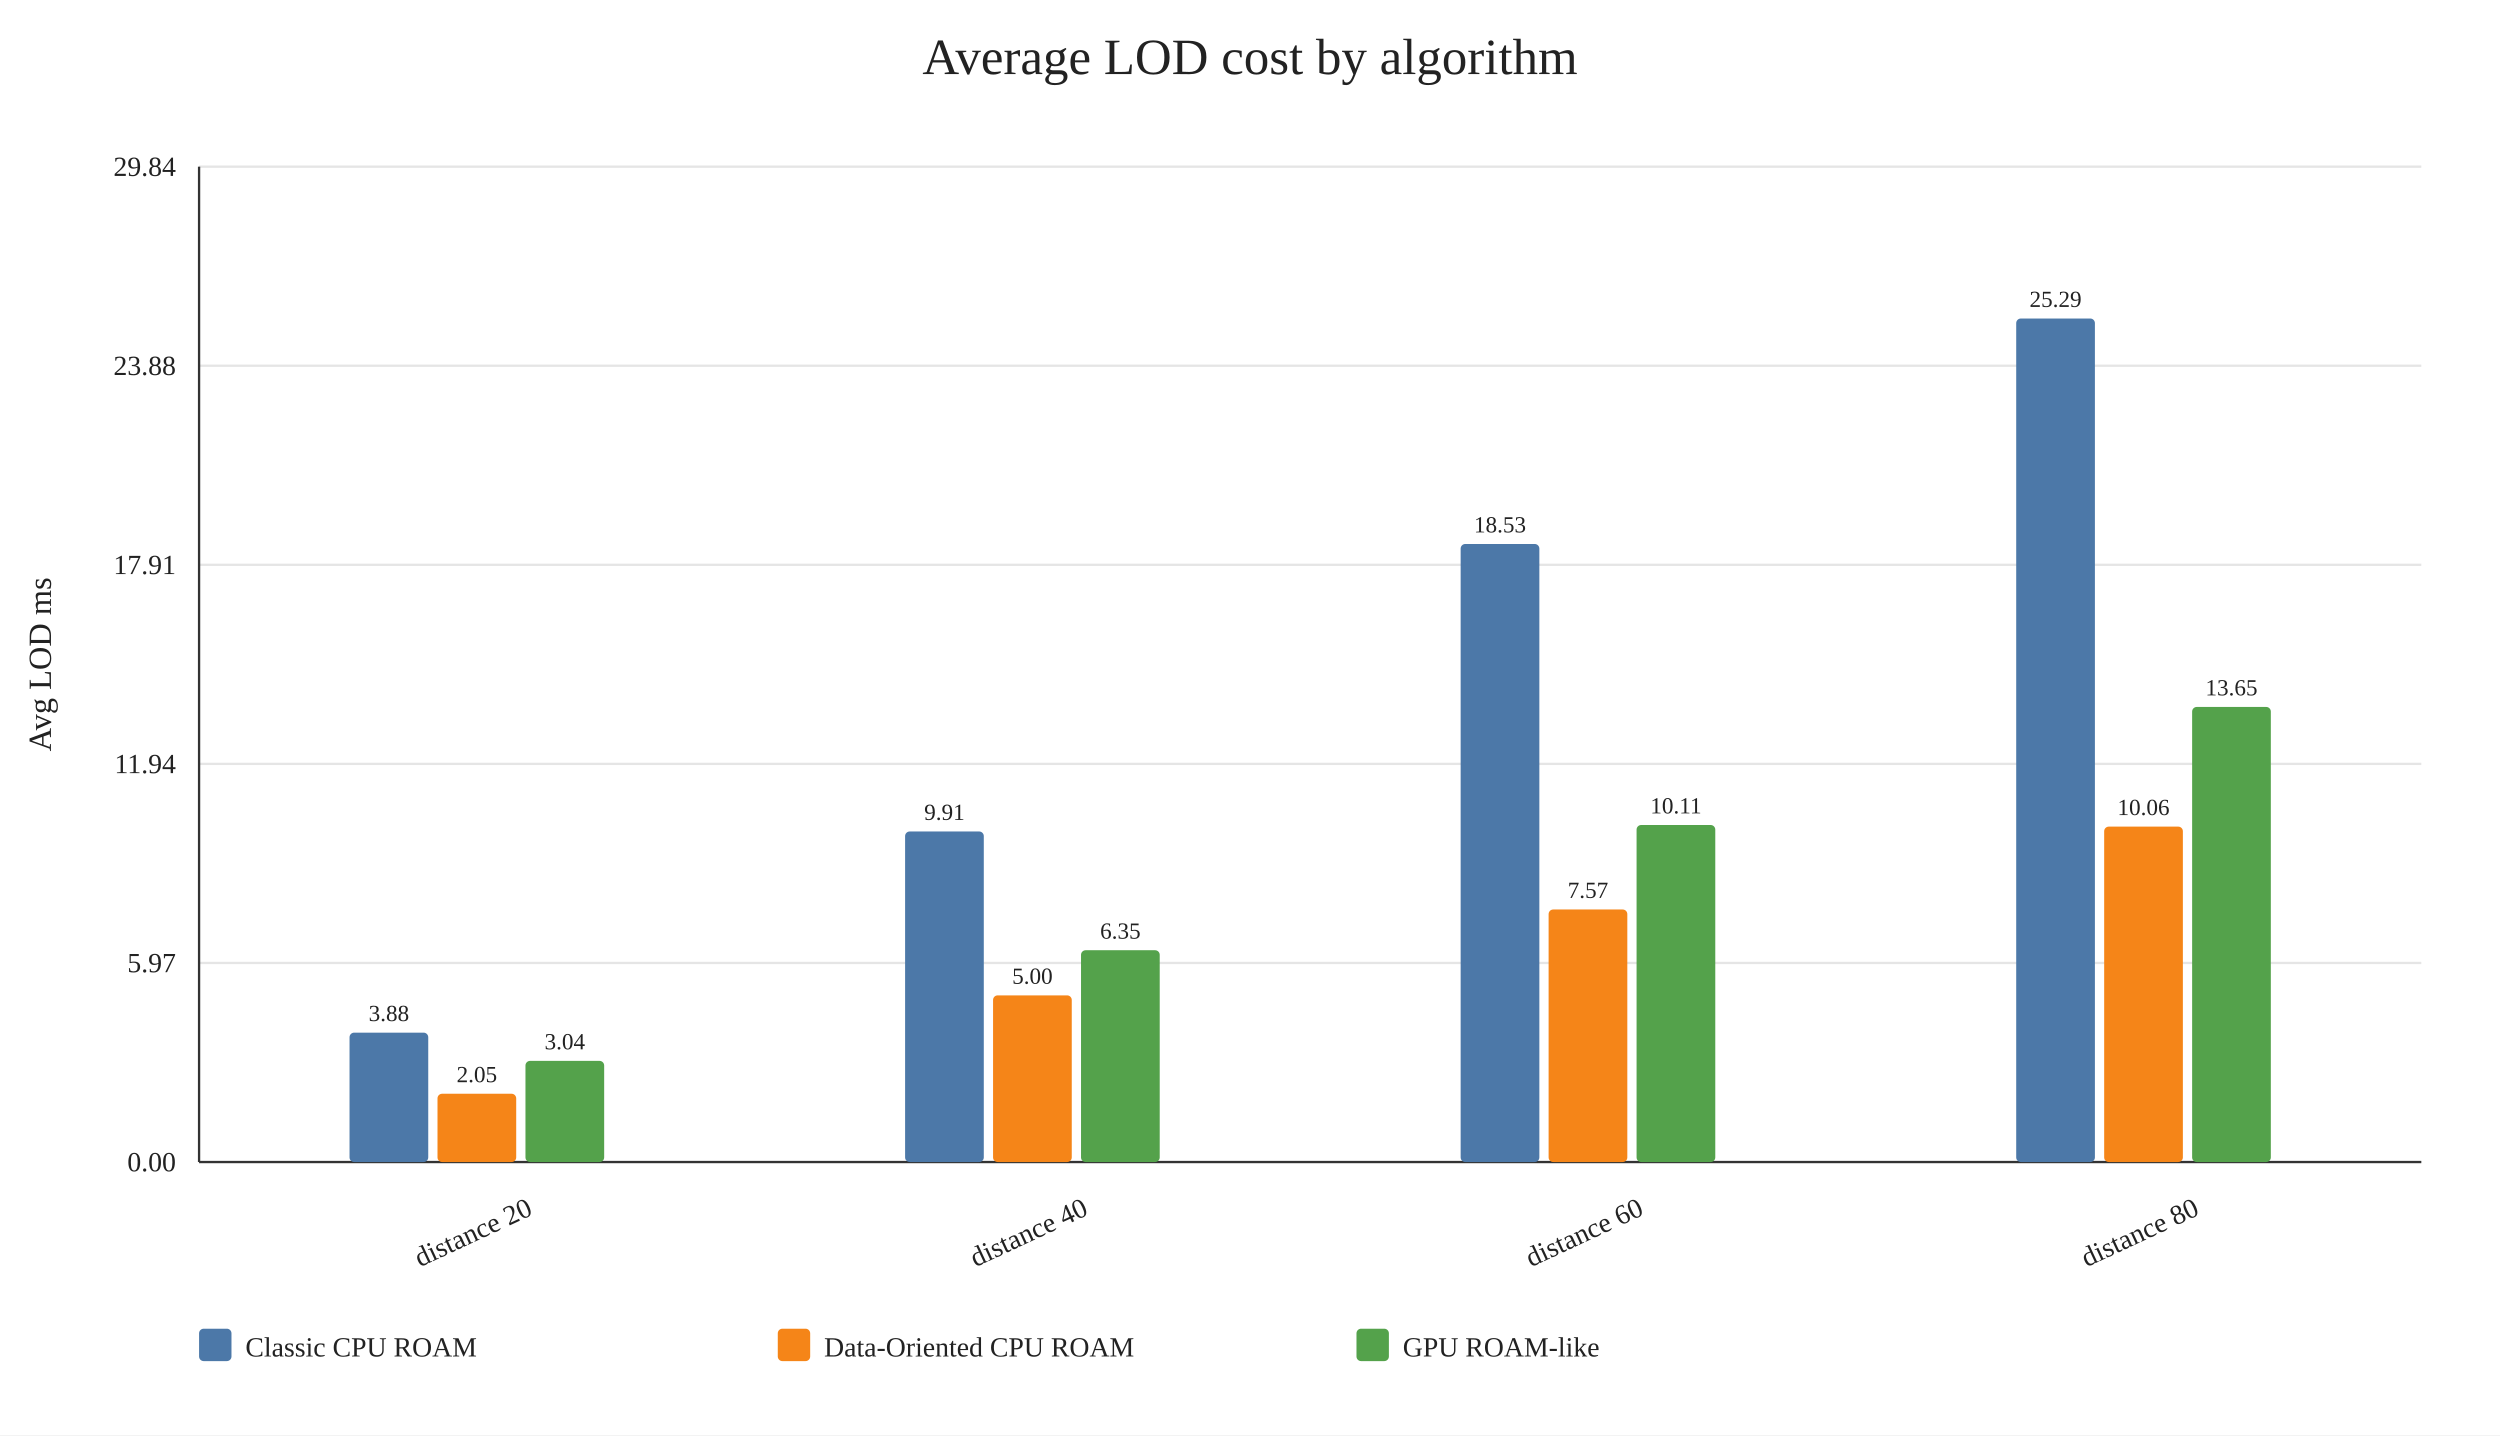
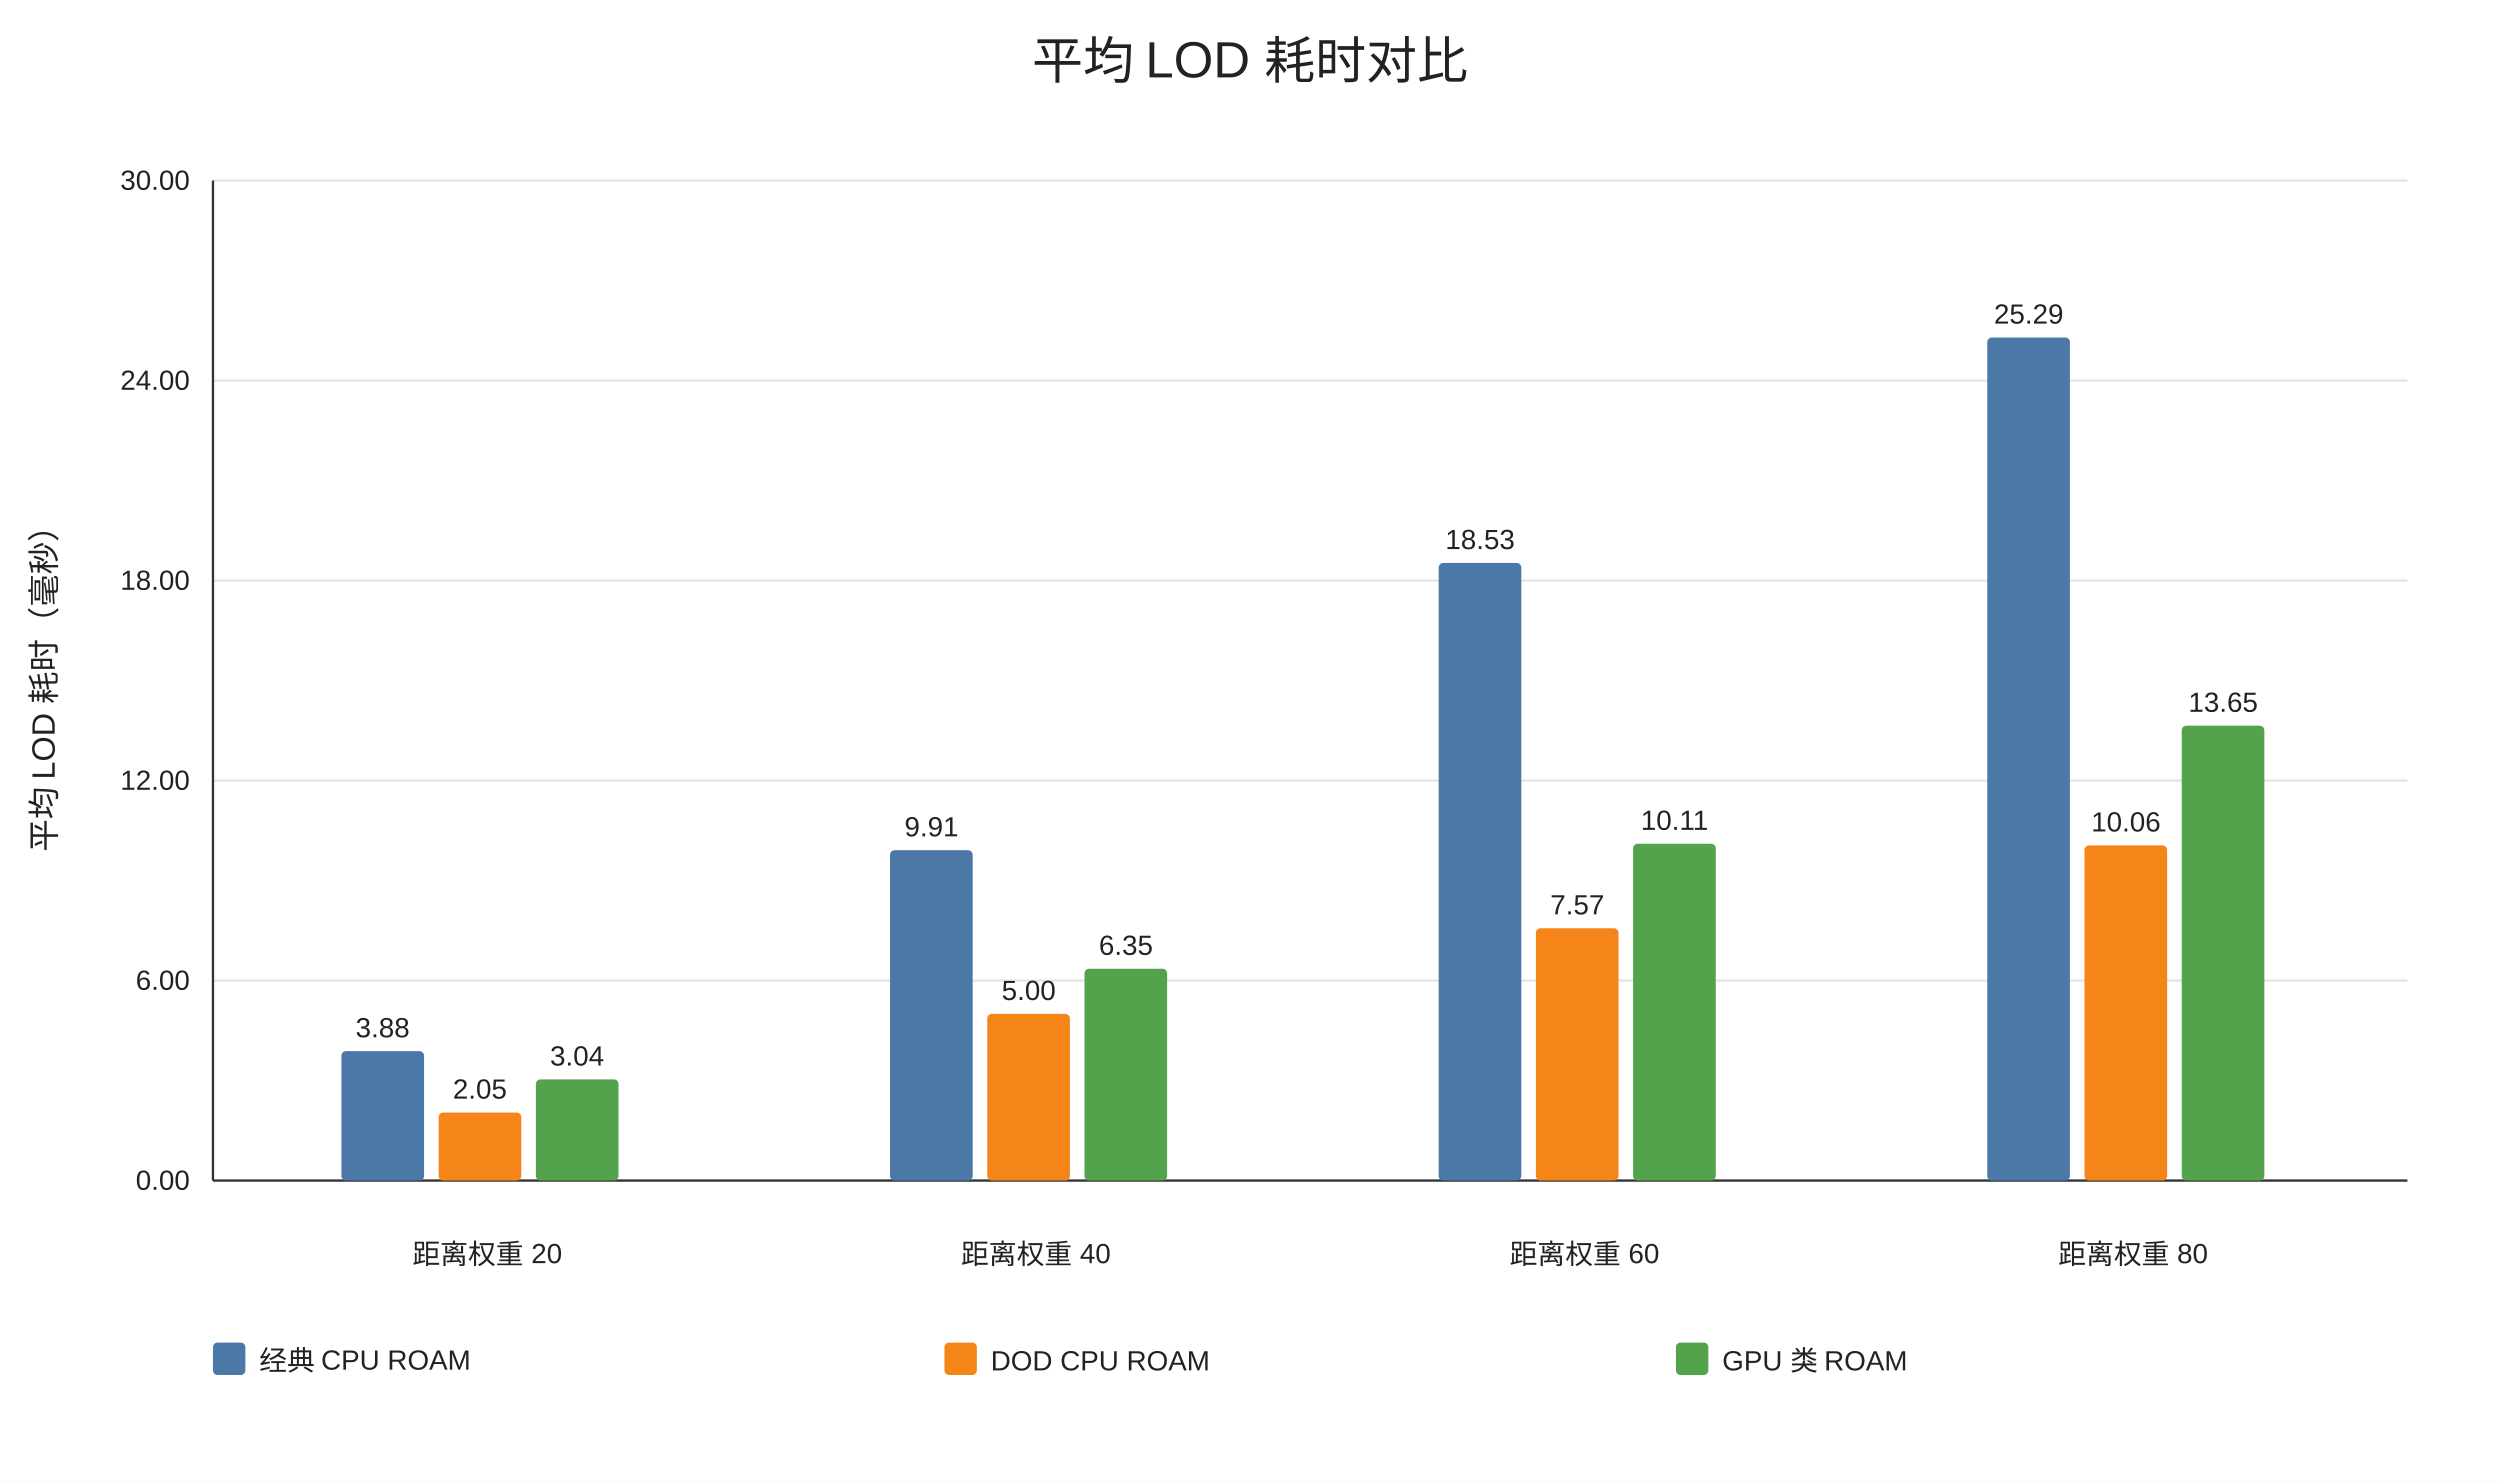
- <svg xmlns="http://www.w3.org/2000/svg" width="1080" height="620" viewBox="0 0 1080 620">
+ <svg xmlns="http://www.w3.org/2000/svg" width="1080" height="640" viewBox="0 0 1080 640">
  <rect width="100%" height="100%" fill="white" />
-   <text x="540.0" y="32.0" font-size="22" text-anchor="middle" fill="#222">Average LOD cost by algorithm</text>
-   <text x="22.0" y="287.0" font-size="14" text-anchor="middle" fill="#222" transform="rotate(-90.0 22.0 287.0)">Avg LOD ms</text>
-   <line x1="86" y1="502.0" x2="1046" y2="502.0" stroke="#E5E5E5" />
-   <text x="76.0" y="506.0" font-size="12" text-anchor="end" fill="#222">0.00</text>
-   <line x1="86" y1="416.0" x2="1046" y2="416.0" stroke="#E5E5E5" />
-   <text x="76.0" y="420.0" font-size="12" text-anchor="end" fill="#222">5.97</text>
-   <line x1="86" y1="330.0" x2="1046" y2="330.0" stroke="#E5E5E5" />
-   <text x="76.0" y="334.0" font-size="12" text-anchor="end" fill="#222">11.94</text>
-   <line x1="86" y1="244.0" x2="1046" y2="244.0" stroke="#E5E5E5" />
-   <text x="76.0" y="248.0" font-size="12" text-anchor="end" fill="#222">17.91</text>
-   <line x1="86" y1="158.0" x2="1046" y2="158.0" stroke="#E5E5E5" />
-   <text x="76.0" y="162.0" font-size="12" text-anchor="end" fill="#222">23.88</text>
-   <line x1="86" y1="72.0" x2="1046" y2="72.0" stroke="#E5E5E5" />
-   <text x="76.0" y="76.0" font-size="12" text-anchor="end" fill="#222">29.84</text>
-   <line x1="86" y1="72" x2="86" y2="502" stroke="#333" />
-   <line x1="86" y1="502" x2="1046" y2="502" stroke="#333" />
-   <rect x="151.0" y="446.1" width="34.0" height="55.9" fill="#4C78A8" rx="2" />
-   <text x="168.0" y="441.1" font-size="10" text-anchor="middle" fill="#222">3.88</text>
-   <rect x="189.0" y="472.5" width="34.0" height="29.5" fill="#F58518" rx="2" />
-   <text x="206.0" y="467.5" font-size="10" text-anchor="middle" fill="#222">2.05</text>
-   <rect x="227.0" y="458.3" width="34.0" height="43.7" fill="#54A24B" rx="2" />
-   <text x="244.0" y="453.3" font-size="10" text-anchor="middle" fill="#222">3.04</text>
-   <text x="206.0" y="536.0" font-size="12" text-anchor="middle" fill="#222" transform="rotate(-25.0 206.0 536.0)">distance 20</text>
-   <rect x="391.0" y="359.2" width="34.0" height="142.8" fill="#4C78A8" rx="2" />
-   <text x="408.0" y="354.2" font-size="10" text-anchor="middle" fill="#222">9.91</text>
-   <rect x="429.0" y="430.0" width="34.0" height="72.0" fill="#F58518" rx="2" />
-   <text x="446.0" y="425.0" font-size="10" text-anchor="middle" fill="#222">5.00</text>
-   <rect x="467.0" y="410.5" width="34.0" height="91.5" fill="#54A24B" rx="2" />
-   <text x="484.0" y="405.5" font-size="10" text-anchor="middle" fill="#222">6.35</text>
-   <text x="446.0" y="536.0" font-size="12" text-anchor="middle" fill="#222" transform="rotate(-25.0 446.0 536.0)">distance 40</text>
-   <rect x="631.0" y="235.0" width="34.0" height="267.0" fill="#4C78A8" rx="2" />
-   <text x="648.0" y="230.0" font-size="10" text-anchor="middle" fill="#222">18.53</text>
-   <rect x="669.0" y="392.9" width="34.0" height="109.1" fill="#F58518" rx="2" />
-   <text x="686.0" y="387.9" font-size="10" text-anchor="middle" fill="#222">7.57</text>
-   <rect x="707.0" y="356.4" width="34.0" height="145.6" fill="#54A24B" rx="2" />
-   <text x="724.0" y="351.4" font-size="10" text-anchor="middle" fill="#222">10.11</text>
-   <text x="686.0" y="536.0" font-size="12" text-anchor="middle" fill="#222" transform="rotate(-25.0 686.0 536.0)">distance 60</text>
-   <rect x="871.0" y="137.6" width="34.0" height="364.4" fill="#4C78A8" rx="2" />
-   <text x="888.0" y="132.6" font-size="10" text-anchor="middle" fill="#222">25.29</text>
-   <rect x="909.0" y="357.1" width="34.0" height="144.9" fill="#F58518" rx="2" />
-   <text x="926.0" y="352.1" font-size="10" text-anchor="middle" fill="#222">10.06</text>
-   <rect x="947.0" y="305.4" width="34.0" height="196.6" fill="#54A24B" rx="2" />
-   <text x="964.0" y="300.4" font-size="10" text-anchor="middle" fill="#222">13.65</text>
-   <text x="926.0" y="536.0" font-size="12" text-anchor="middle" fill="#222" transform="rotate(-25.0 926.0 536.0)">distance 80</text>
-   <rect x="86" y="574" width="14" height="14" fill="#4C78A8" rx="2" />
-   <text x="106.0" y="586.0" font-size="12" text-anchor="start" fill="#222">Classic CPU ROAM</text>
-   <rect x="336" y="574" width="14" height="14" fill="#F58518" rx="2" />
-   <text x="356.0" y="586.0" font-size="12" text-anchor="start" fill="#222">Data-Oriented CPU ROAM</text>
-   <rect x="586" y="574" width="14" height="14" fill="#54A24B" rx="2" />
-   <text x="606.0" y="586.0" font-size="12" text-anchor="start" fill="#222">GPU ROAM-like</text>
+   <style>text{font-family:Arial,"Microsoft YaHei",sans-serif;fill:#222}.small{font-size:12px}.axis{stroke:#333;stroke-width:1}.grid{stroke:#E5E5E5;stroke-width:1}</style>
+   <text x="540.0" y="34" font-size="22" text-anchor="middle">平均 LOD 耗时对比</text>
+   <line class="grid" x1="92" y1="510.0" x2="1040" y2="510.0" />
+   <text class="small" x="82" y="514.0" text-anchor="end">0.00</text>
+   <line class="grid" x1="92" y1="423.6" x2="1040" y2="423.6" />
+   <text class="small" x="82" y="427.6" text-anchor="end">6.00</text>
+   <line class="grid" x1="92" y1="337.2" x2="1040" y2="337.2" />
+   <text class="small" x="82" y="341.2" text-anchor="end">12.00</text>
+   <line class="grid" x1="92" y1="250.8" x2="1040" y2="250.8" />
+   <text class="small" x="82" y="254.8" text-anchor="end">18.00</text>
+   <line class="grid" x1="92" y1="164.4" x2="1040" y2="164.4" />
+   <text class="small" x="82" y="168.4" text-anchor="end">24.00</text>
+   <line class="grid" x1="92" y1="78.0" x2="1040" y2="78.0" />
+   <text class="small" x="82" y="82.0" text-anchor="end">30.00</text>
+   <line class="axis" x1="92" y1="78" x2="92" y2="510" />
+   <line class="axis" x1="92" y1="510" x2="1040" y2="510" />
+   <text x="24" y="294.0" font-size="14" text-anchor="middle" transform="rotate(-90 24 294.0)">平均 LOD 耗时（毫秒）</text>
+   <rect x="147.5" y="454.1" width="35.7" height="55.9" fill="#4C78A8" rx="2" />
+   <text class="small" x="165.3" y="448.1" text-anchor="middle">3.88</text>
+   <rect x="189.5" y="480.6" width="35.7" height="29.4" fill="#F58518" rx="2" />
+   <text class="small" x="207.3" y="474.6" text-anchor="middle">2.05</text>
+   <rect x="231.5" y="466.3" width="35.7" height="43.7" fill="#54A24B" rx="2" />
+   <text class="small" x="249.3" y="460.3" text-anchor="middle">3.04</text>
+   <text class="small" x="210.5" y="546" text-anchor="middle">距离权重 20</text>
+   <rect x="384.5" y="367.3" width="35.7" height="142.7" fill="#4C78A8" rx="2" />
+   <text class="small" x="402.4" y="361.3" text-anchor="middle">9.91</text>
+   <rect x="426.5" y="438.0" width="35.7" height="72.0" fill="#F58518" rx="2" />
+   <text class="small" x="444.4" y="432.0" text-anchor="middle">5.00</text>
+   <rect x="468.5" y="418.5" width="35.7" height="91.5" fill="#54A24B" rx="2" />
+   <text class="small" x="486.4" y="412.5" text-anchor="middle">6.35</text>
+   <text class="small" x="447.5" y="546" text-anchor="middle">距离权重 40</text>
+   <rect x="621.5" y="243.2" width="35.7" height="266.8" fill="#4C78A8" rx="2" />
+   <text class="small" x="639.4" y="237.2" text-anchor="middle">18.53</text>
+   <rect x="663.5" y="401.0" width="35.7" height="109.0" fill="#F58518" rx="2" />
+   <text class="small" x="681.4" y="395.0" text-anchor="middle">7.57</text>
+   <rect x="705.5" y="364.5" width="35.7" height="145.5" fill="#54A24B" rx="2" />
+   <text class="small" x="723.4" y="358.5" text-anchor="middle">10.11</text>
+   <text class="small" x="684.5" y="546" text-anchor="middle">距离权重 60</text>
+   <rect x="858.5" y="145.8" width="35.7" height="364.2" fill="#4C78A8" rx="2" />
+   <text class="small" x="876.4" y="139.8" text-anchor="middle">25.29</text>
+   <rect x="900.5" y="365.2" width="35.7" height="144.8" fill="#F58518" rx="2" />
+   <text class="small" x="918.4" y="359.2" text-anchor="middle">10.06</text>
+   <rect x="942.5" y="313.5" width="35.7" height="196.5" fill="#54A24B" rx="2" />
+   <text class="small" x="960.4" y="307.5" text-anchor="middle">13.65</text>
+   <text class="small" x="921.5" y="546" text-anchor="middle">距离权重 80</text>
+   <rect x="92" y="580" width="14" height="14" fill="#4C78A8" rx="2" />
+   <text class="small" x="112" y="592" text-anchor="start">经典 CPU ROAM</text>
+   <rect x="408" y="580" width="14" height="14" fill="#F58518" rx="2" />
+   <text class="small" x="428" y="592" text-anchor="start">DOD CPU ROAM</text>
+   <rect x="724" y="580" width="14" height="14" fill="#54A24B" rx="2" />
+   <text class="small" x="744" y="592" text-anchor="start">GPU 类 ROAM</text>
</svg>
